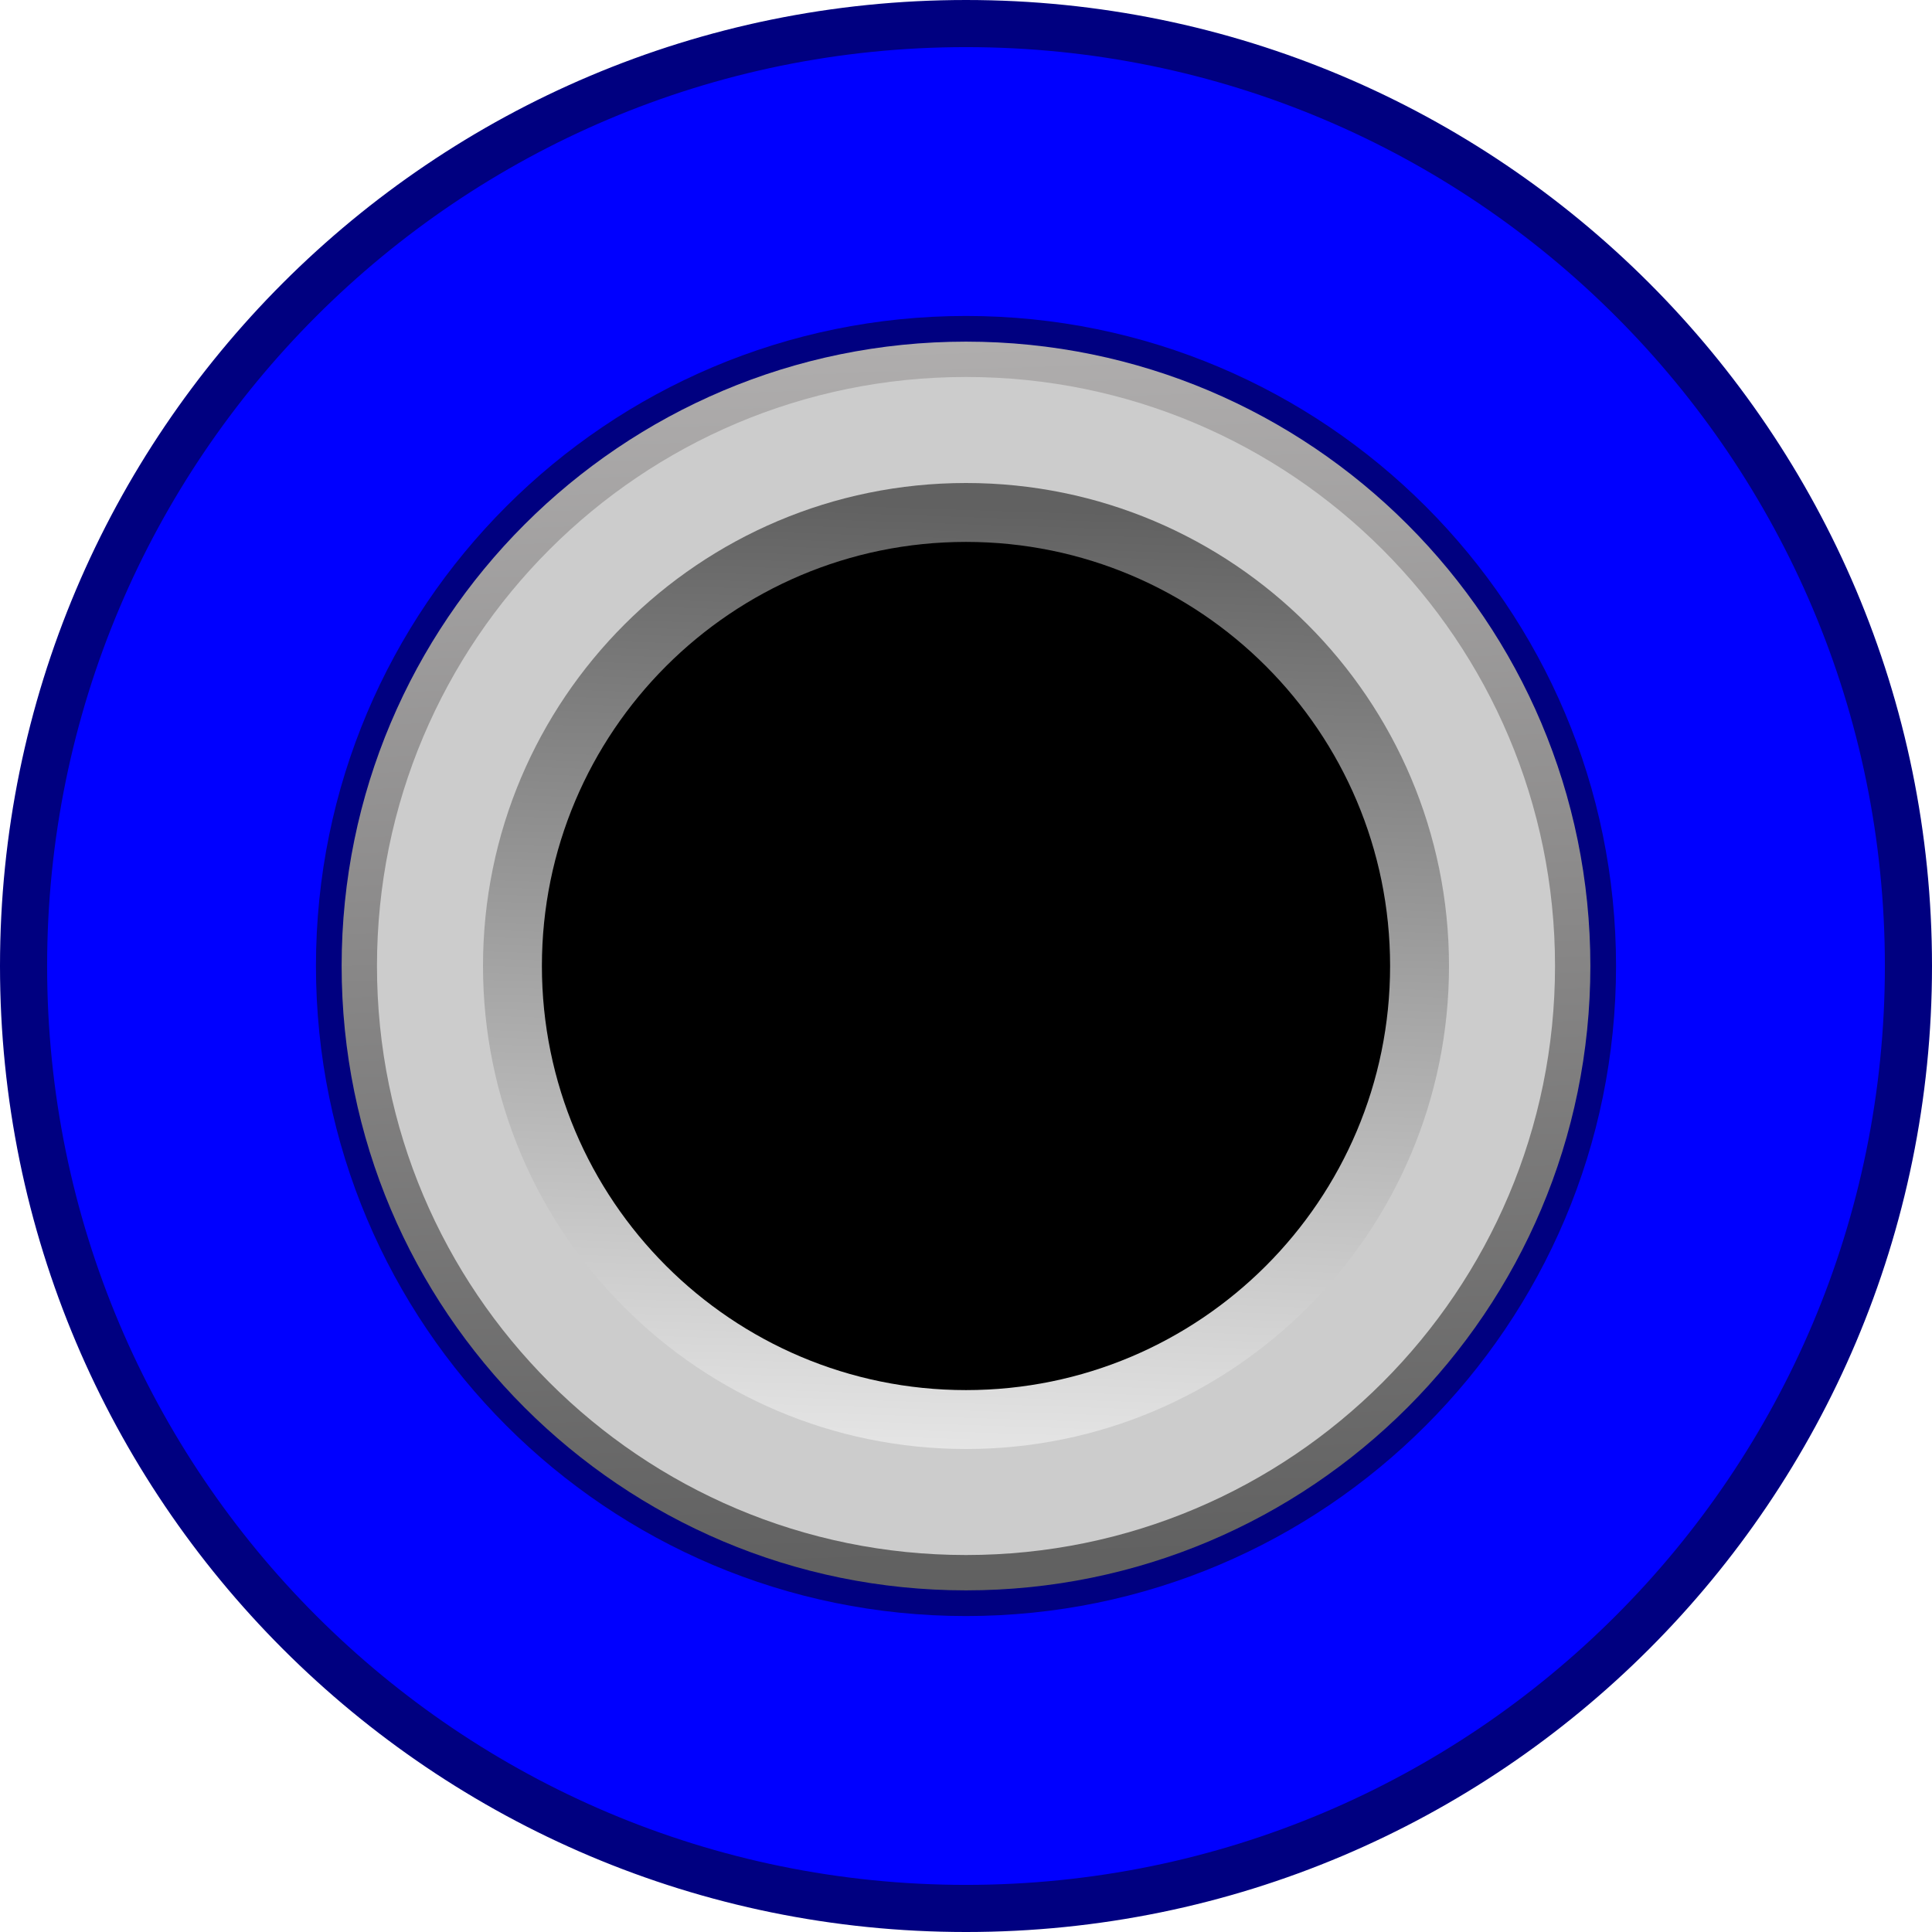
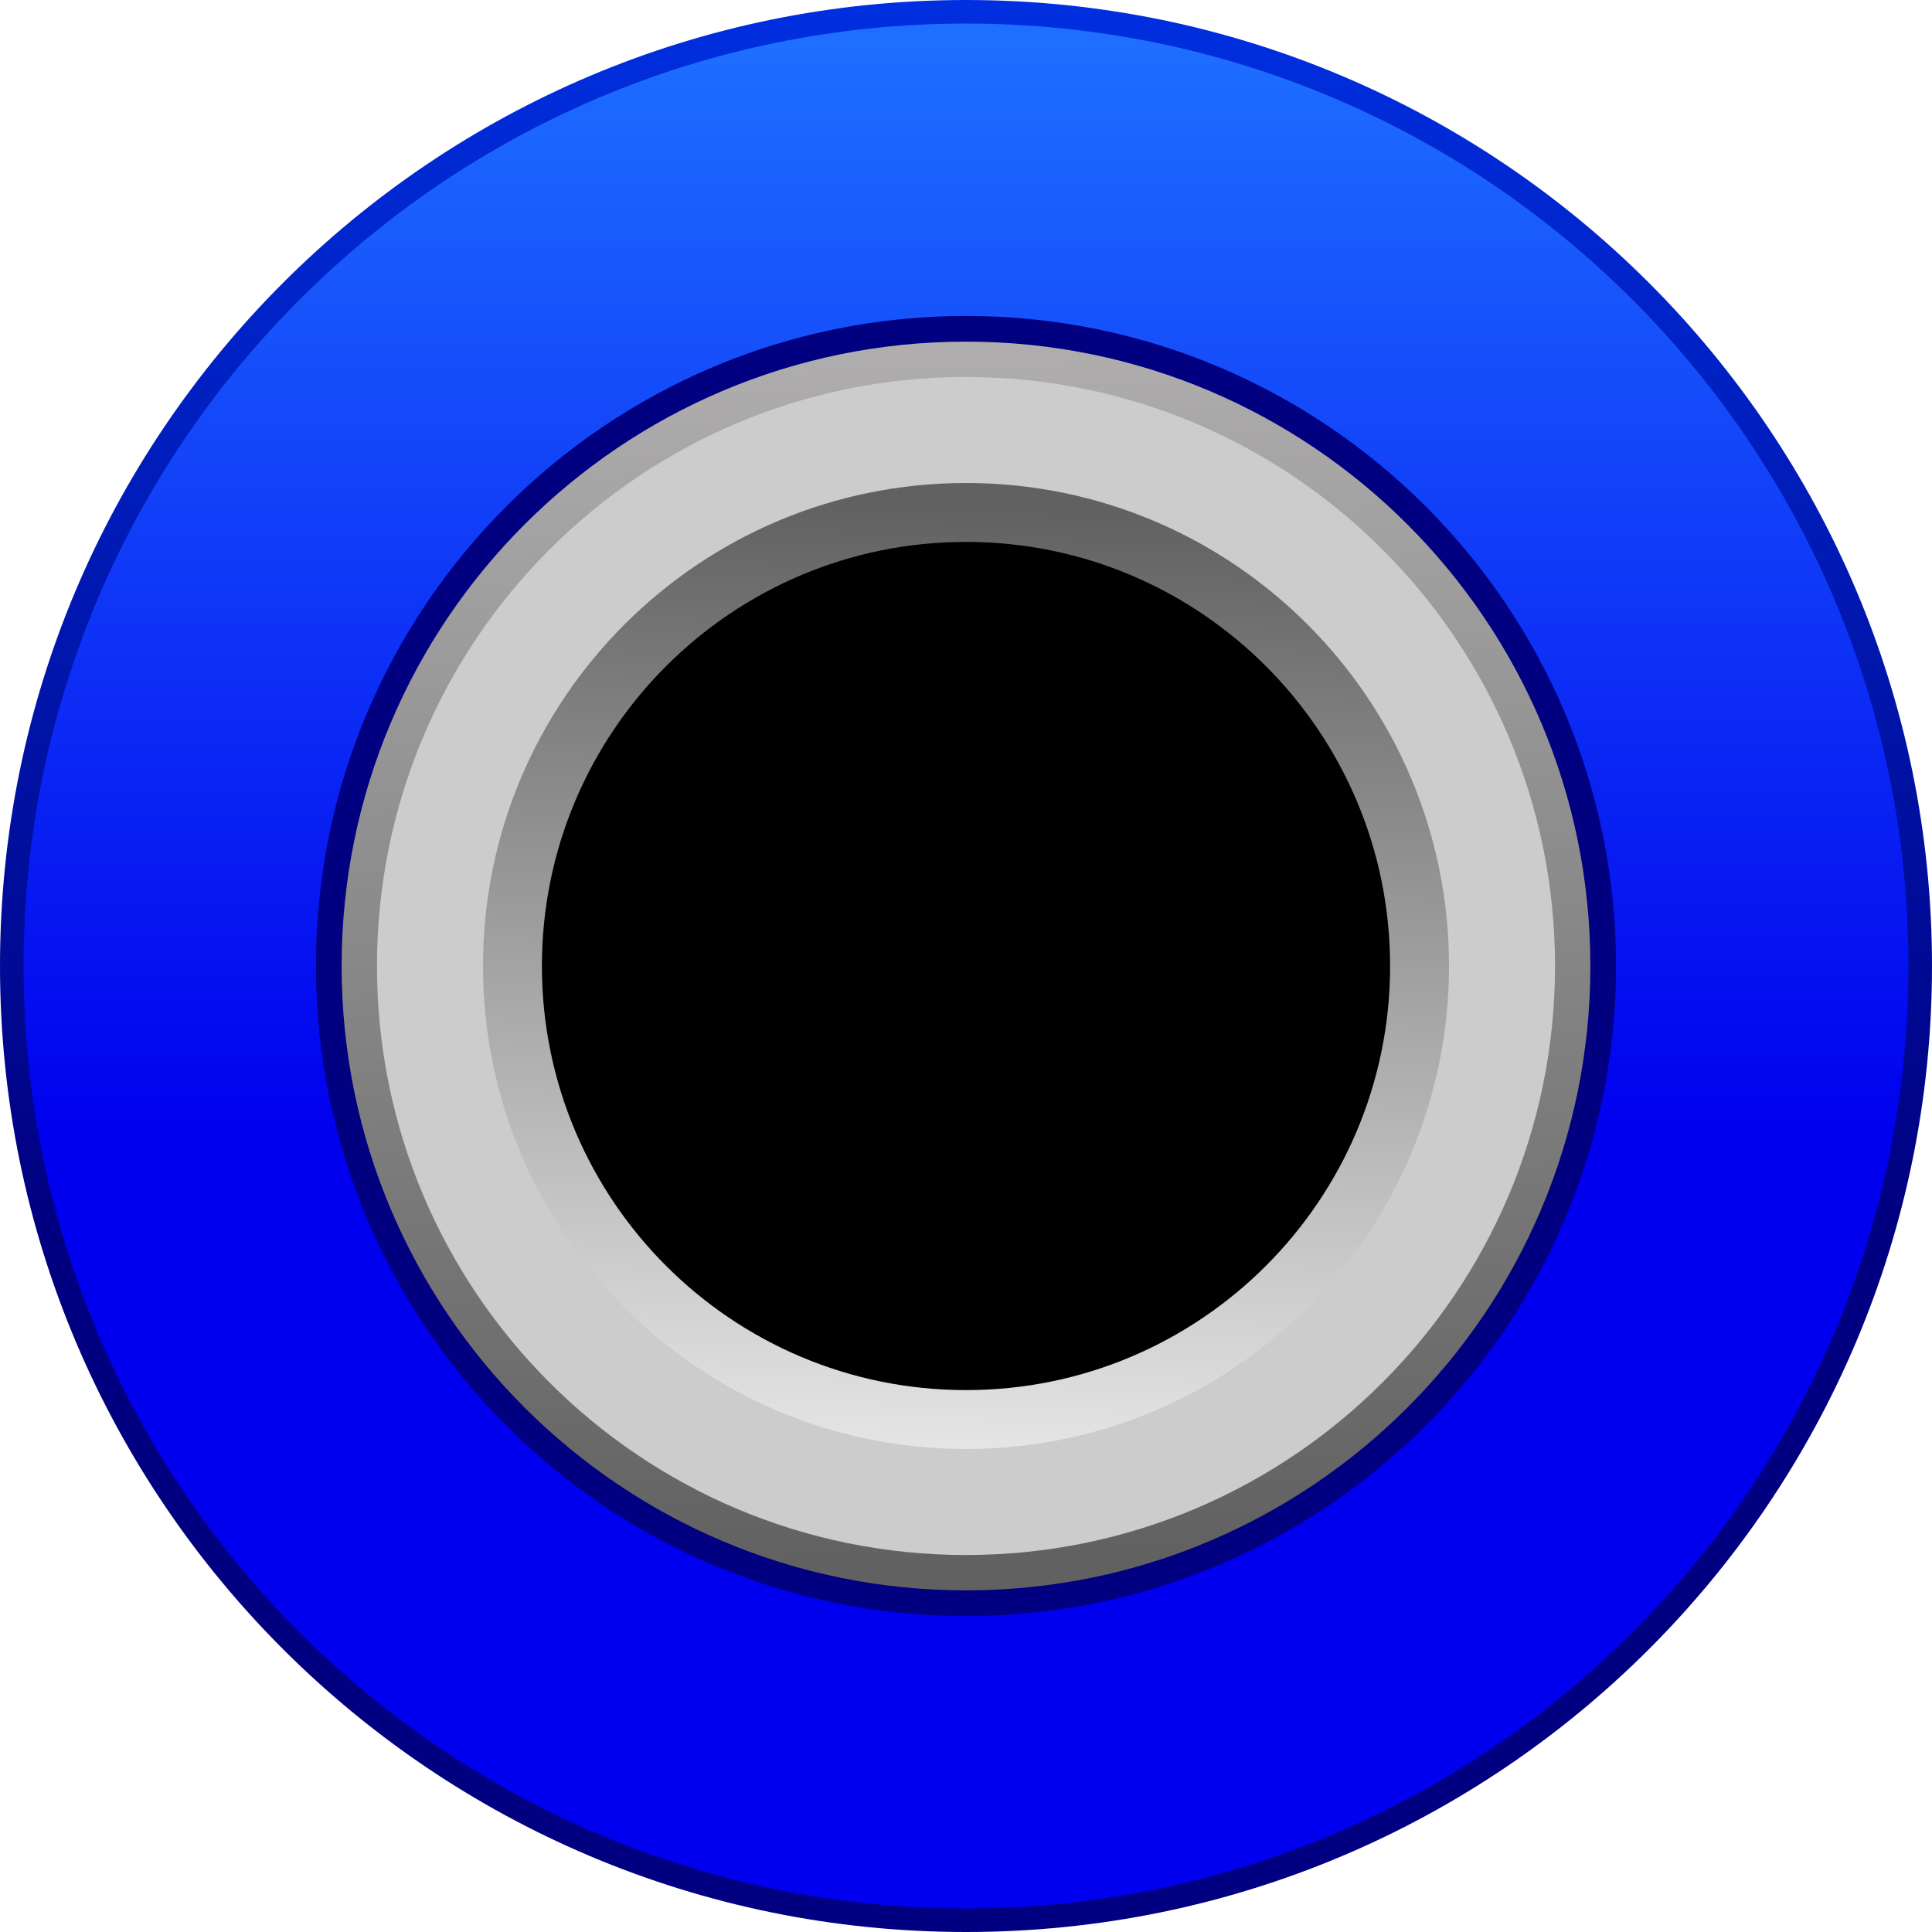
<svg xmlns="http://www.w3.org/2000/svg" xmlns:xlink="http://www.w3.org/1999/xlink" width="8.2mm" height="8.2mm" viewBox="0 0 8.2 8.2" version="1.1" id="svg826">
  <defs id="defs820">
+     <linearGradient id="linearGradient852">
+       <stop style="stop-color:#0000ee;stop-opacity:1" offset="0" id="stop848" />
+       <stop style="stop-color:#1e6eff;stop-opacity:1" offset="1" id="stop850" />
+     </linearGradient>
+     <linearGradient id="linearGradient836">
+       <stop style="stop-color:#000080;stop-opacity:1;" offset="0" id="stop832" />
+       <stop style="stop-color:#002fe0;stop-opacity:1" offset="1" id="stop834" />
+     </linearGradient>
    <linearGradient xlink:href="#linearGradient866" id="linearGradient874" gradientUnits="userSpaceOnUse" x1="4.2" y1="290" x2="4" y2="296" gradientTransform="matrix(0.8688525,0,0,0.8688525,0.5376992,-547.387)" />
    <linearGradient id="linearGradient866">
      <stop style="stop-color:#616161;stop-opacity:1" offset="0" id="stop862" />
      <stop style="stop-color:#b0aeae;stop-opacity:1" offset="1" id="stop864" />
    </linearGradient>
    <linearGradient xlink:href="#linearGradient892" id="linearGradient894" x1="4" y1="290.4" x2="4" y2="295.4" gradientUnits="userSpaceOnUse" gradientTransform="matrix(0.9615385,0,0,0.9615385,0.1576853,11.26539)" />
    <linearGradient id="linearGradient892">
      <stop style="stop-color:#cccccc;stop-opacity:1;" offset="0" id="stop888" />
      <stop style="stop-color:#cccccc;stop-opacity:1" offset="1" id="stop890" />
    </linearGradient>
    <linearGradient xlink:href="#linearGradient886" id="linearGradient880" gradientUnits="userSpaceOnUse" x1="4.2" y1="290" x2="4" y2="296" gradientTransform="matrix(0.6721311,0,0,0.6721311,1.344258,96.03298)" />
    <linearGradient id="linearGradient886">
      <stop id="stop882" offset="0" style="stop-color:#616161;stop-opacity:1" />
      <stop id="stop884" offset="1" style="stop-color:#e6e6e6;stop-opacity:1" />
    </linearGradient>
+     <linearGradient xlink:href="#linearGradient836" id="linearGradient838" x1="-2.6" y1="294" x2="-2.6" y2="288.8" gradientUnits="userSpaceOnUse" gradientTransform="translate(6.879167,6.0081482e-6)" />
+     <linearGradient xlink:href="#linearGradient852" id="linearGradient854" x1="4.2" y1="293.6" x2="4.2" y2="289" gradientUnits="userSpaceOnUse" />
  </defs>
  <g id="layer1" transform="translate(0,-288.8)">
-     <circle r="4" cy="292.9" cx="4.1" id="circle4156" style="opacity:1;fill:#0000ff;fill-opacity:1;stroke:none;stroke-width:0.2;stroke-linecap:square;stroke-linejoin:round;stroke-miterlimit:4;stroke-dasharray:none;stroke-dashoffset:0;stroke-opacity:1;paint-order:markers fill stroke" />
+     <circle r="4.1" cy="292.9" cx="4.1" id="circle4162" style="opacity:1;fill:url(#linearGradient838);fill-opacity:1;stroke:none;stroke-width:0.205;stroke-linecap:square;stroke-linejoin:round;stroke-miterlimit:4;stroke-dasharray:none;stroke-dashoffset:0;stroke-opacity:1;paint-order:markers fill stroke" />
+     <circle r="4" cy="292.9" cx="4.1" id="circle4156" style="opacity:1;fill:url(#linearGradient854);fill-opacity:1;stroke:none;stroke-width:0.2;stroke-linecap:square;stroke-linejoin:round;stroke-miterlimit:4;stroke-dasharray:none;stroke-dashoffset:0;stroke-opacity:1;paint-order:markers fill stroke" />
    <circle r="2.67" cy="292.9" cx="4.1" id="circle4158" style="opacity:1;fill:#b3b3b3;fill-opacity:1;stroke:#000080;stroke-width:0.178;stroke-linecap:square;stroke-linejoin:round;stroke-miterlimit:4;stroke-dasharray:none;stroke-dashoffset:0;stroke-opacity:1;paint-order:markers fill stroke" />
-     <circle r="4" cy="292.9" cx="4.1" id="circle4162" style="opacity:1;fill:none;fill-opacity:1;stroke:#000080;stroke-width:0.2;stroke-linecap:square;stroke-linejoin:round;stroke-miterlimit:4;stroke-dasharray:none;stroke-dashoffset:0;stroke-opacity:1;paint-order:markers fill stroke" />
    <circle r="2.65" cy="-292.9" cx="4.1" id="circle872" style="opacity:1;fill:url(#linearGradient874);fill-opacity:1;stroke:none;stroke-width:0.177;stroke-linecap:square;stroke-linejoin:round;stroke-miterlimit:4;stroke-dasharray:none;stroke-dashoffset:0;stroke-opacity:1;paint-order:markers fill stroke" transform="scale(1,-1)" />
    <circle style="opacity:1;fill:url(#linearGradient894);fill-opacity:1;stroke:none;stroke-width:0.278;stroke-linecap:square;stroke-linejoin:round;stroke-miterlimit:4;stroke-dasharray:none;stroke-dashoffset:0;stroke-opacity:1;paint-order:markers fill stroke" id="path5092" cx="4.1" cy="292.9" r="2.5" />
    <circle r="2.05" cy="292.9" cx="4.1" id="circle878" style="opacity:1;fill:url(#linearGradient880);fill-opacity:1;stroke:none;stroke-width:0.137;stroke-linecap:square;stroke-linejoin:round;stroke-miterlimit:4;stroke-dasharray:none;stroke-dashoffset:0;stroke-opacity:1;paint-order:markers fill stroke" />
    <circle r="1.8" cy="292.9" cx="4.1" id="circle870" style="opacity:1;fill:#000000;fill-opacity:1;stroke:none;stroke-width:0.2;stroke-linecap:square;stroke-linejoin:round;stroke-miterlimit:4;stroke-dasharray:none;stroke-dashoffset:0;stroke-opacity:1;paint-order:markers fill stroke" />
  </g>
</svg>
